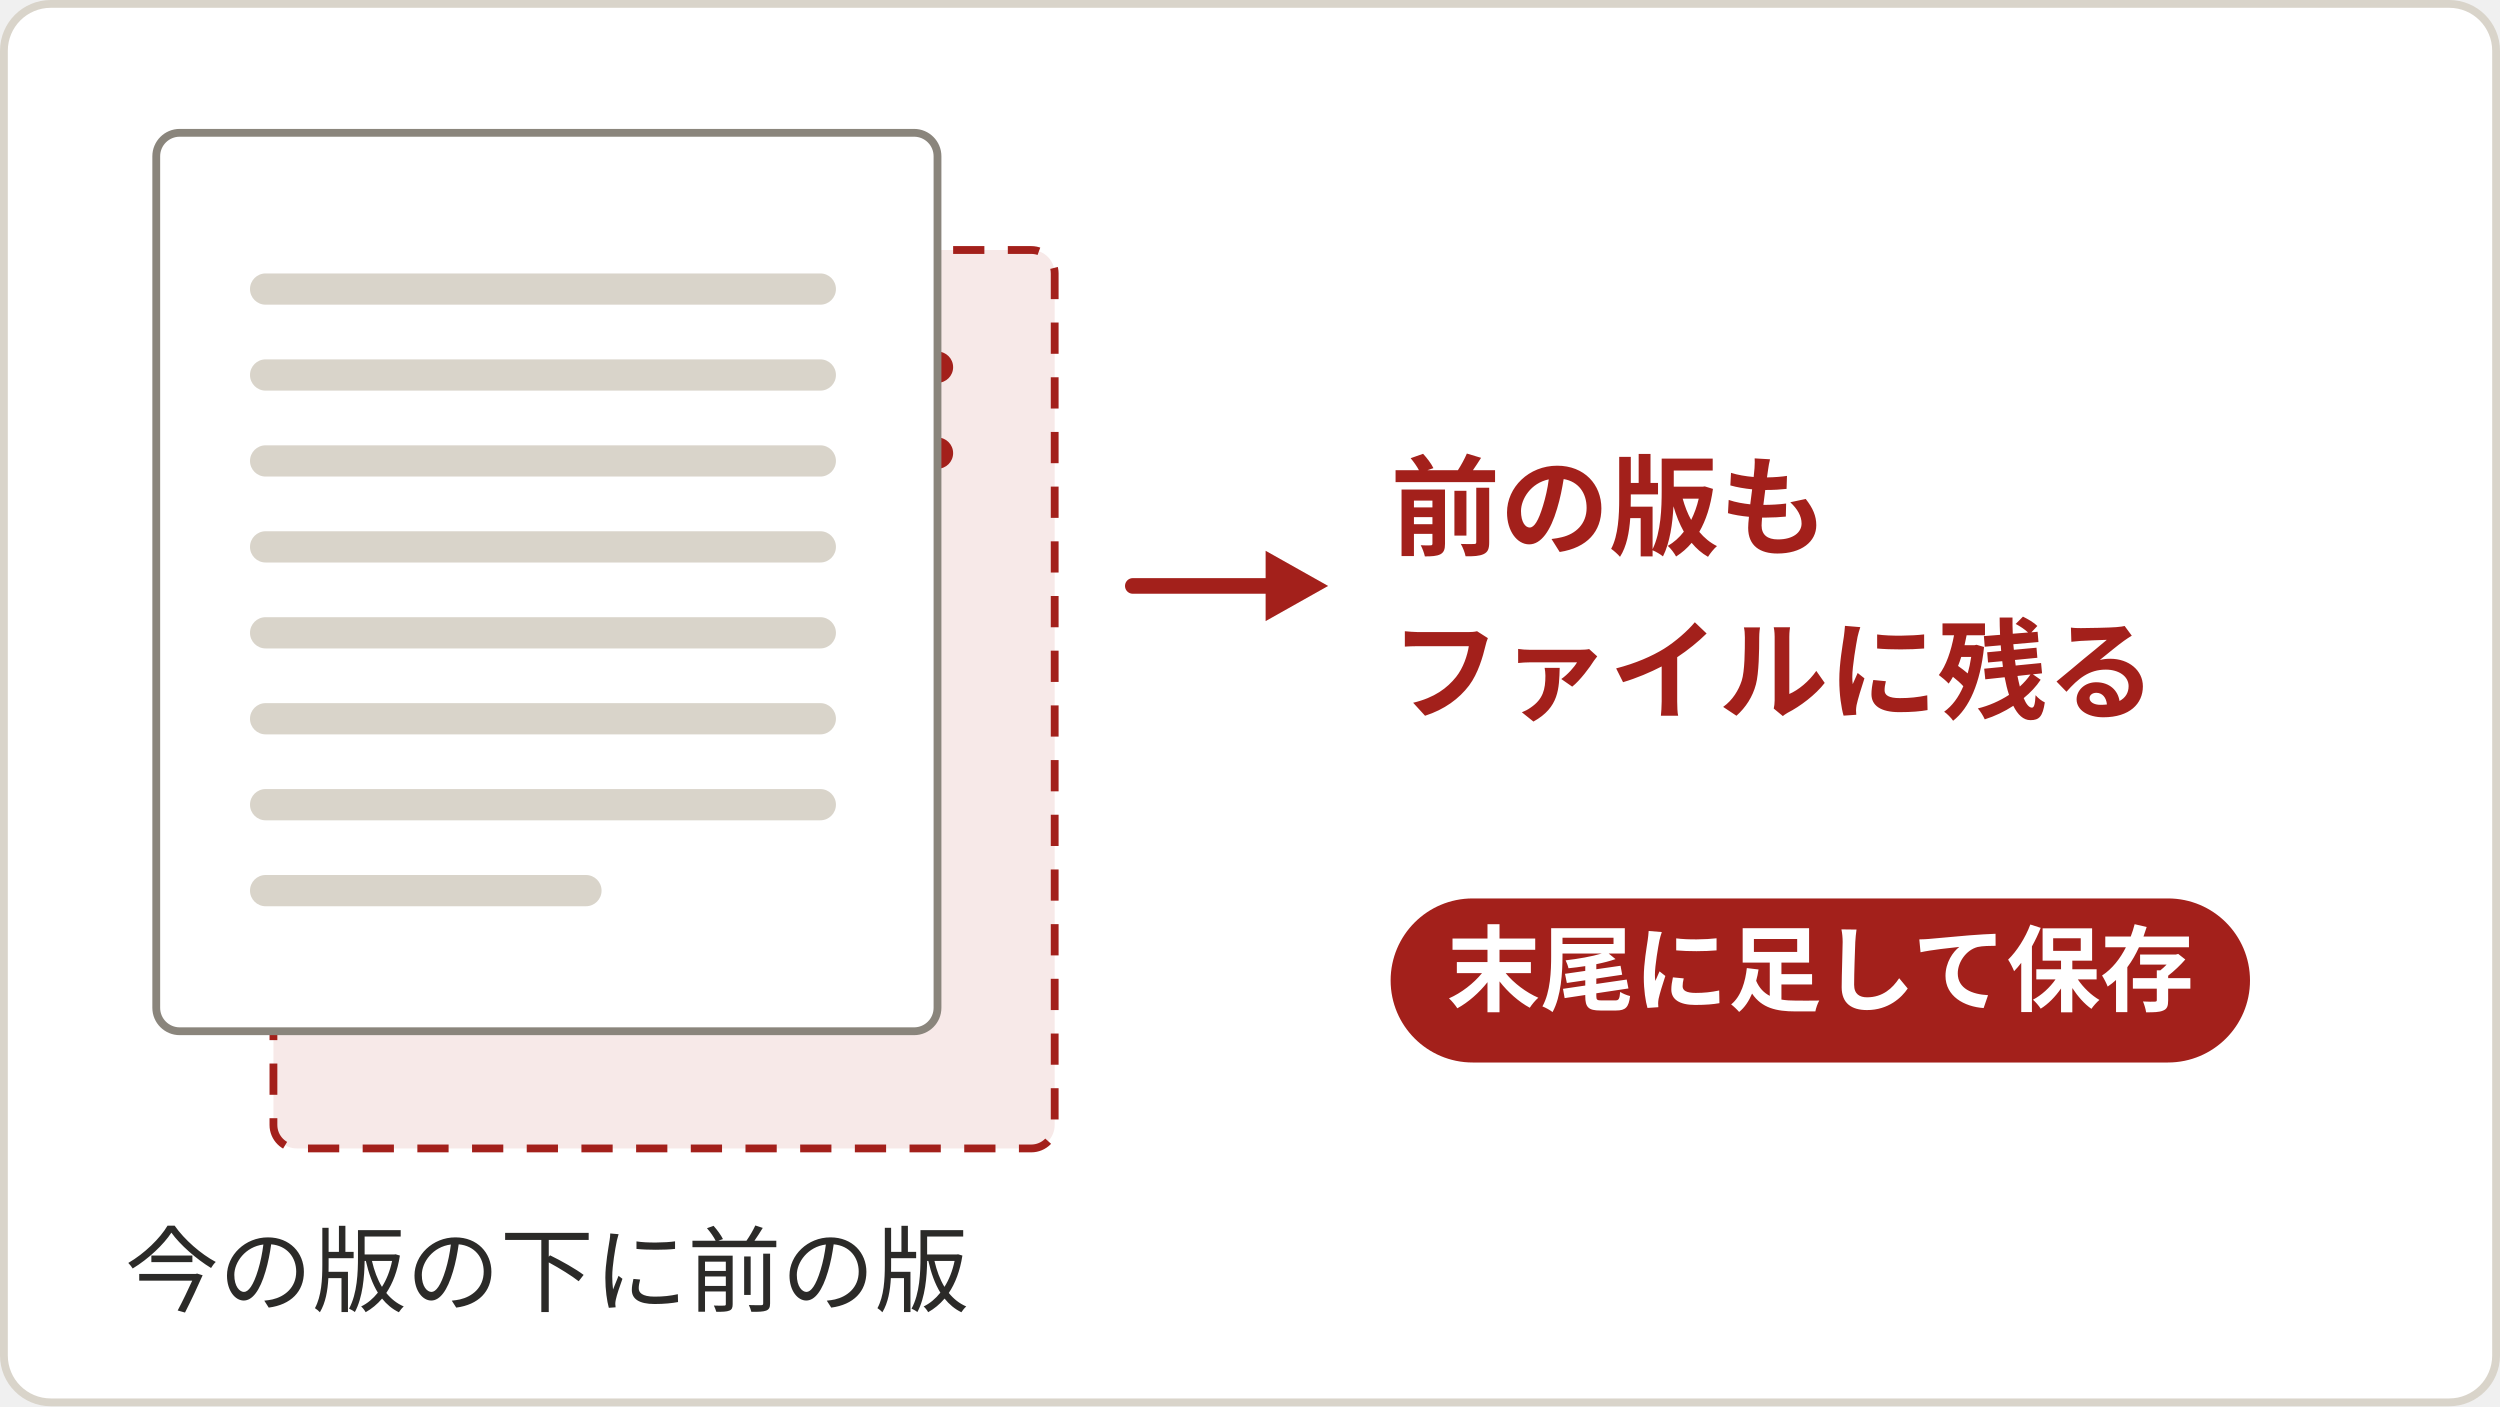
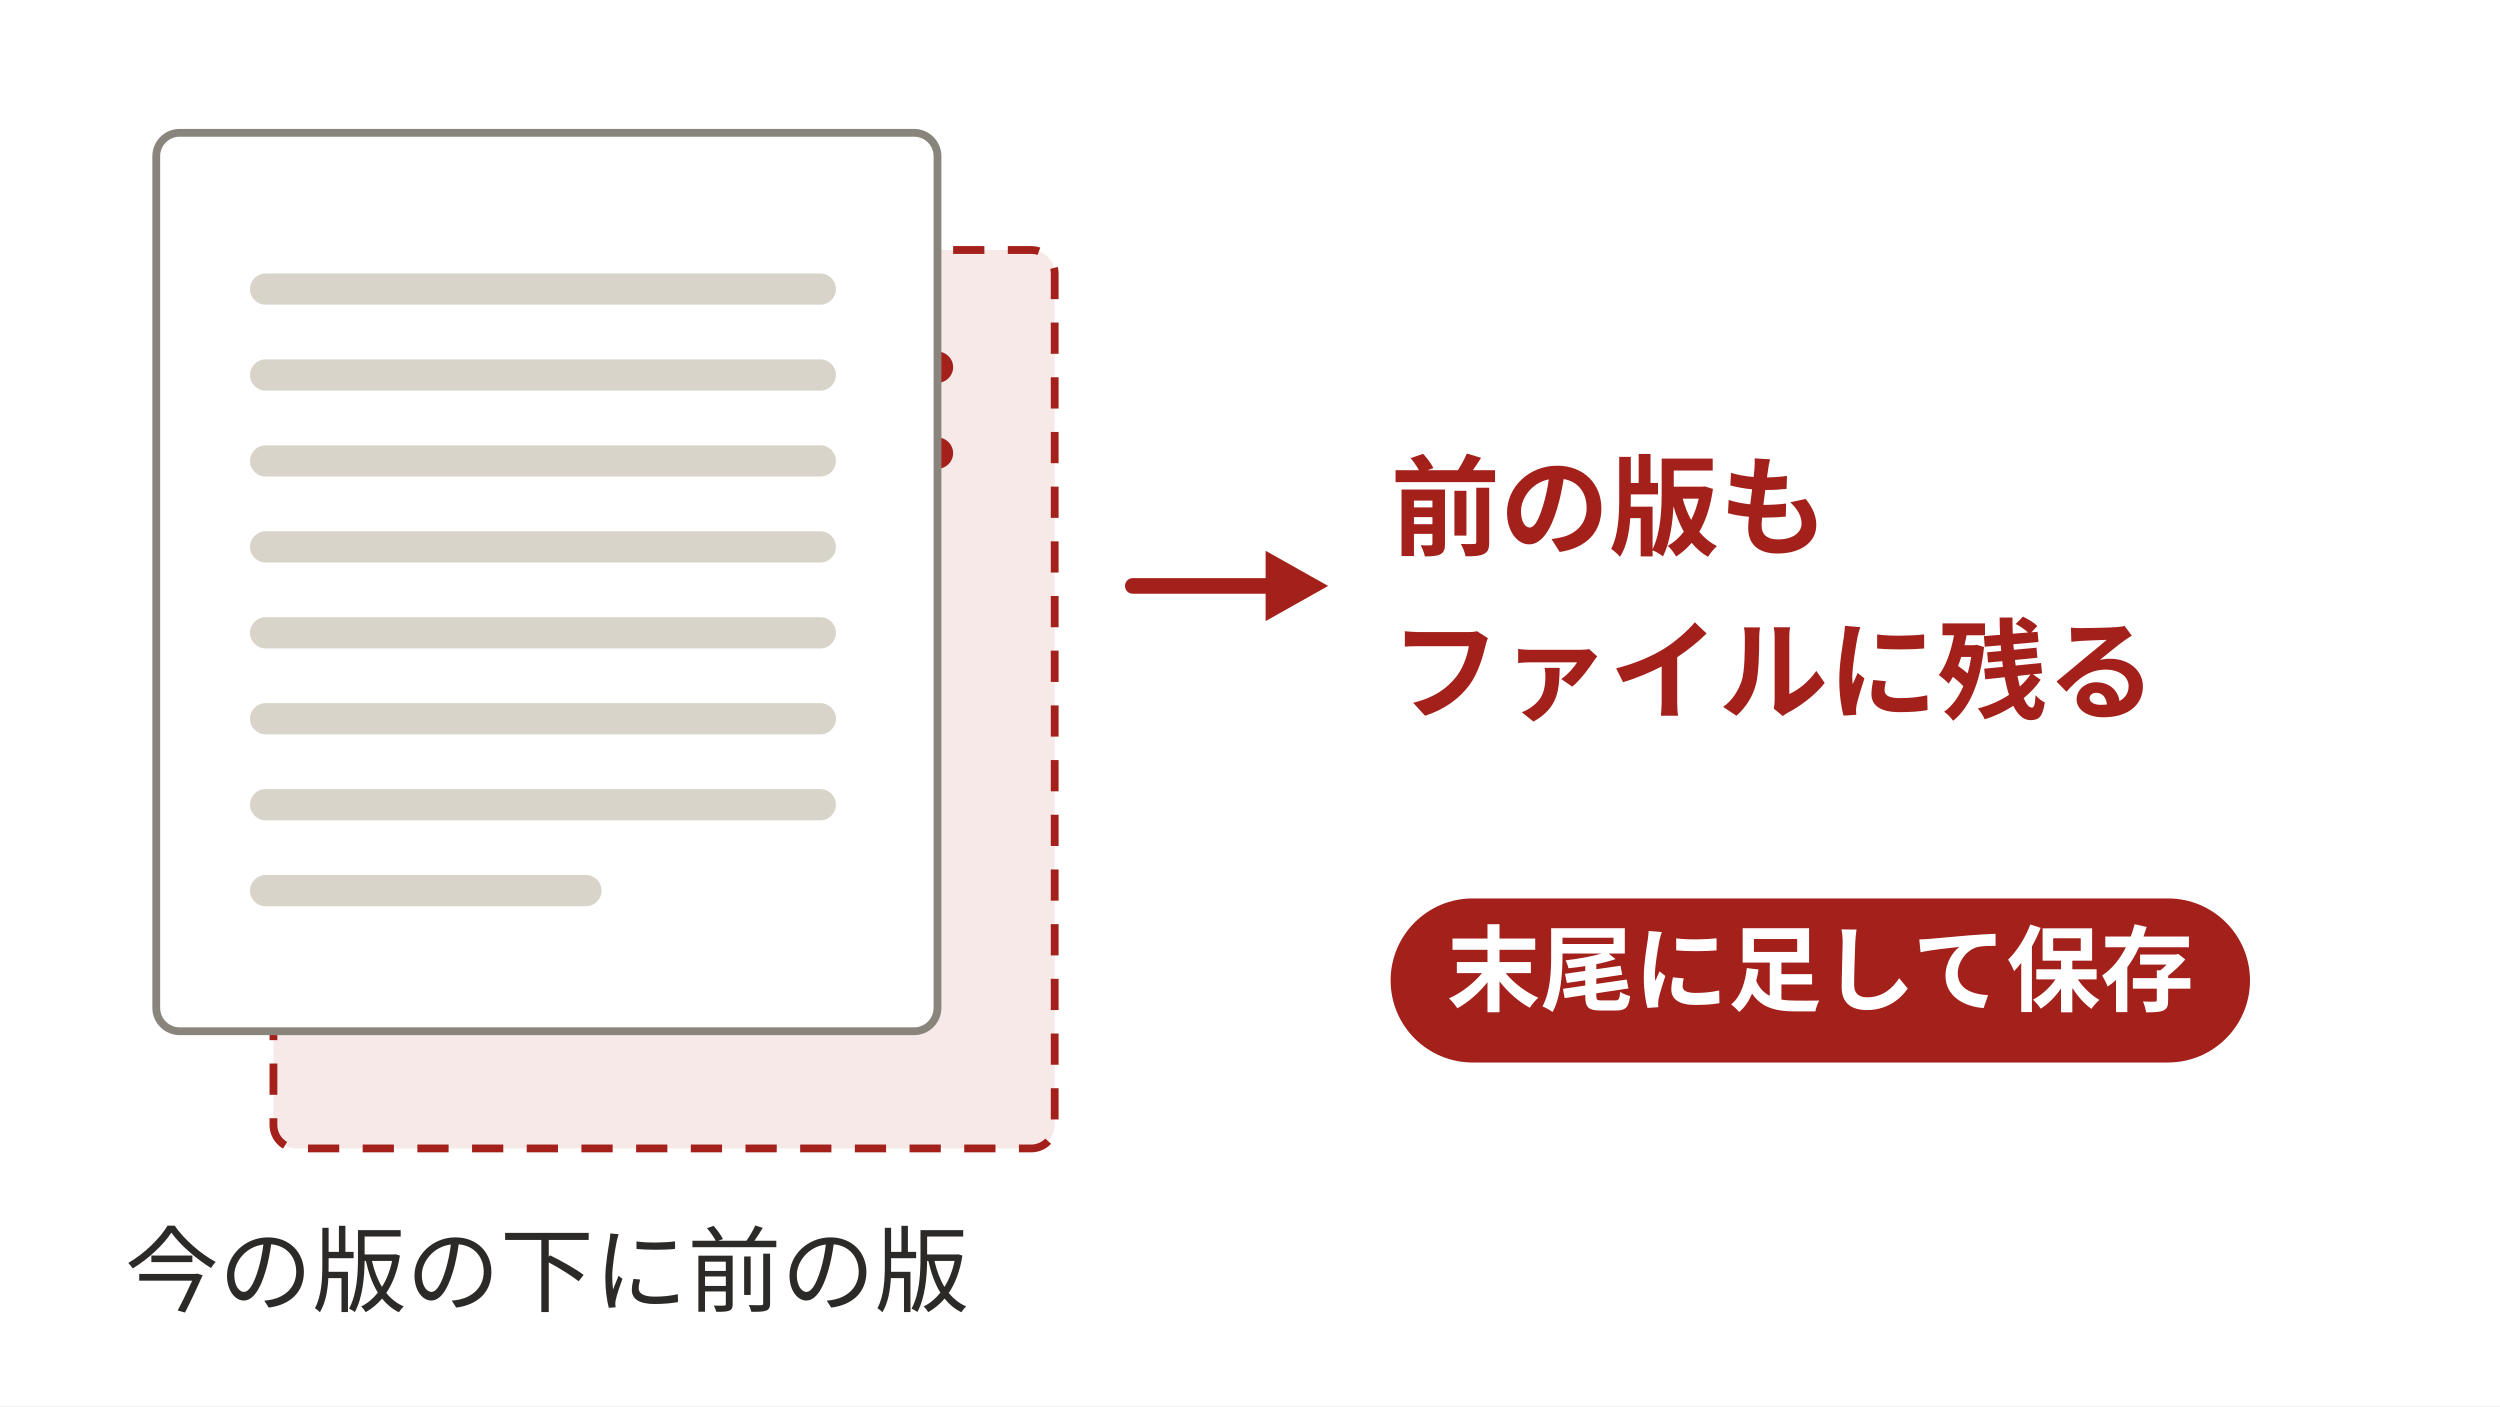
<svg xmlns="http://www.w3.org/2000/svg" viewBox="0 0 640 360" width="640" height="360" font-family="'Noto Sans JP', 'Hiragino Sans', 'Yu Gothic', Meiryo, sans-serif" role="img">
-   <rect x="1" y="1" width="638" height="358" rx="12" fill="#ffffff" stroke="#d9d4ca" stroke-width="2" />
+   <rect width="640" height="360" fill="#ffffff" />
  <rect x="70" y="64" width="200" height="230" rx="6" fill="#f7e9e8" stroke="#a3201b" stroke-width="2" stroke-dasharray="8 6" />
  <rect x="94" y="90" width="150" height="8" rx="4" fill="#a3201b" />
  <rect x="94" y="112" width="150" height="8" rx="4" fill="#a3201b" />
  <rect x="94" y="134" width="90" height="8" rx="4" fill="#a3201b" />
  <rect x="40" y="34" width="200" height="230" rx="6" fill="#ffffff" stroke="#8a857c" stroke-width="2" />
  <rect x="64" y="70" width="150" height="8" rx="4" fill="#d9d4ca" />
  <rect x="64" y="92" width="150" height="8" rx="4" fill="#d9d4ca" />
  <rect x="64" y="114" width="150" height="8" rx="4" fill="#d9d4ca" />
  <rect x="64" y="136" width="150" height="8" rx="4" fill="#d9d4ca" />
  <rect x="64" y="158" width="150" height="8" rx="4" fill="#d9d4ca" />
  <rect x="64" y="180" width="150" height="8" rx="4" fill="#d9d4ca" />
  <rect x="64" y="202" width="150" height="8" rx="4" fill="#d9d4ca" />
  <rect x="64" y="224" width="90" height="8" rx="4" fill="#d9d4ca" />
  <text x="140" y="334" font-size="24" fill="#2b2a28" font-weight="500" text-anchor="middle">今の版の下に前の版</text>
  <line x1="290" y1="150" x2="328.0" y2="150.0" stroke="#a3201b" stroke-width="4" stroke-linecap="round" />
  <polygon points="340,150 324.0,141.0 324.0,159.0" fill="#a3201b" />
  <text x="356" y="140" font-size="28" fill="#a3201b" font-weight="700" text-anchor="start">前の版も</text>
  <text x="356" y="182" font-size="28" fill="#a3201b" font-weight="700" text-anchor="start">ファイルに残る</text>
  <rect x="356" y="230" width="220" height="42" rx="21" fill="#a3201b" />
  <text x="466" y="257" font-size="24" fill="#ffffff" font-weight="700" text-anchor="middle">末尾に足して保存</text>
</svg>
